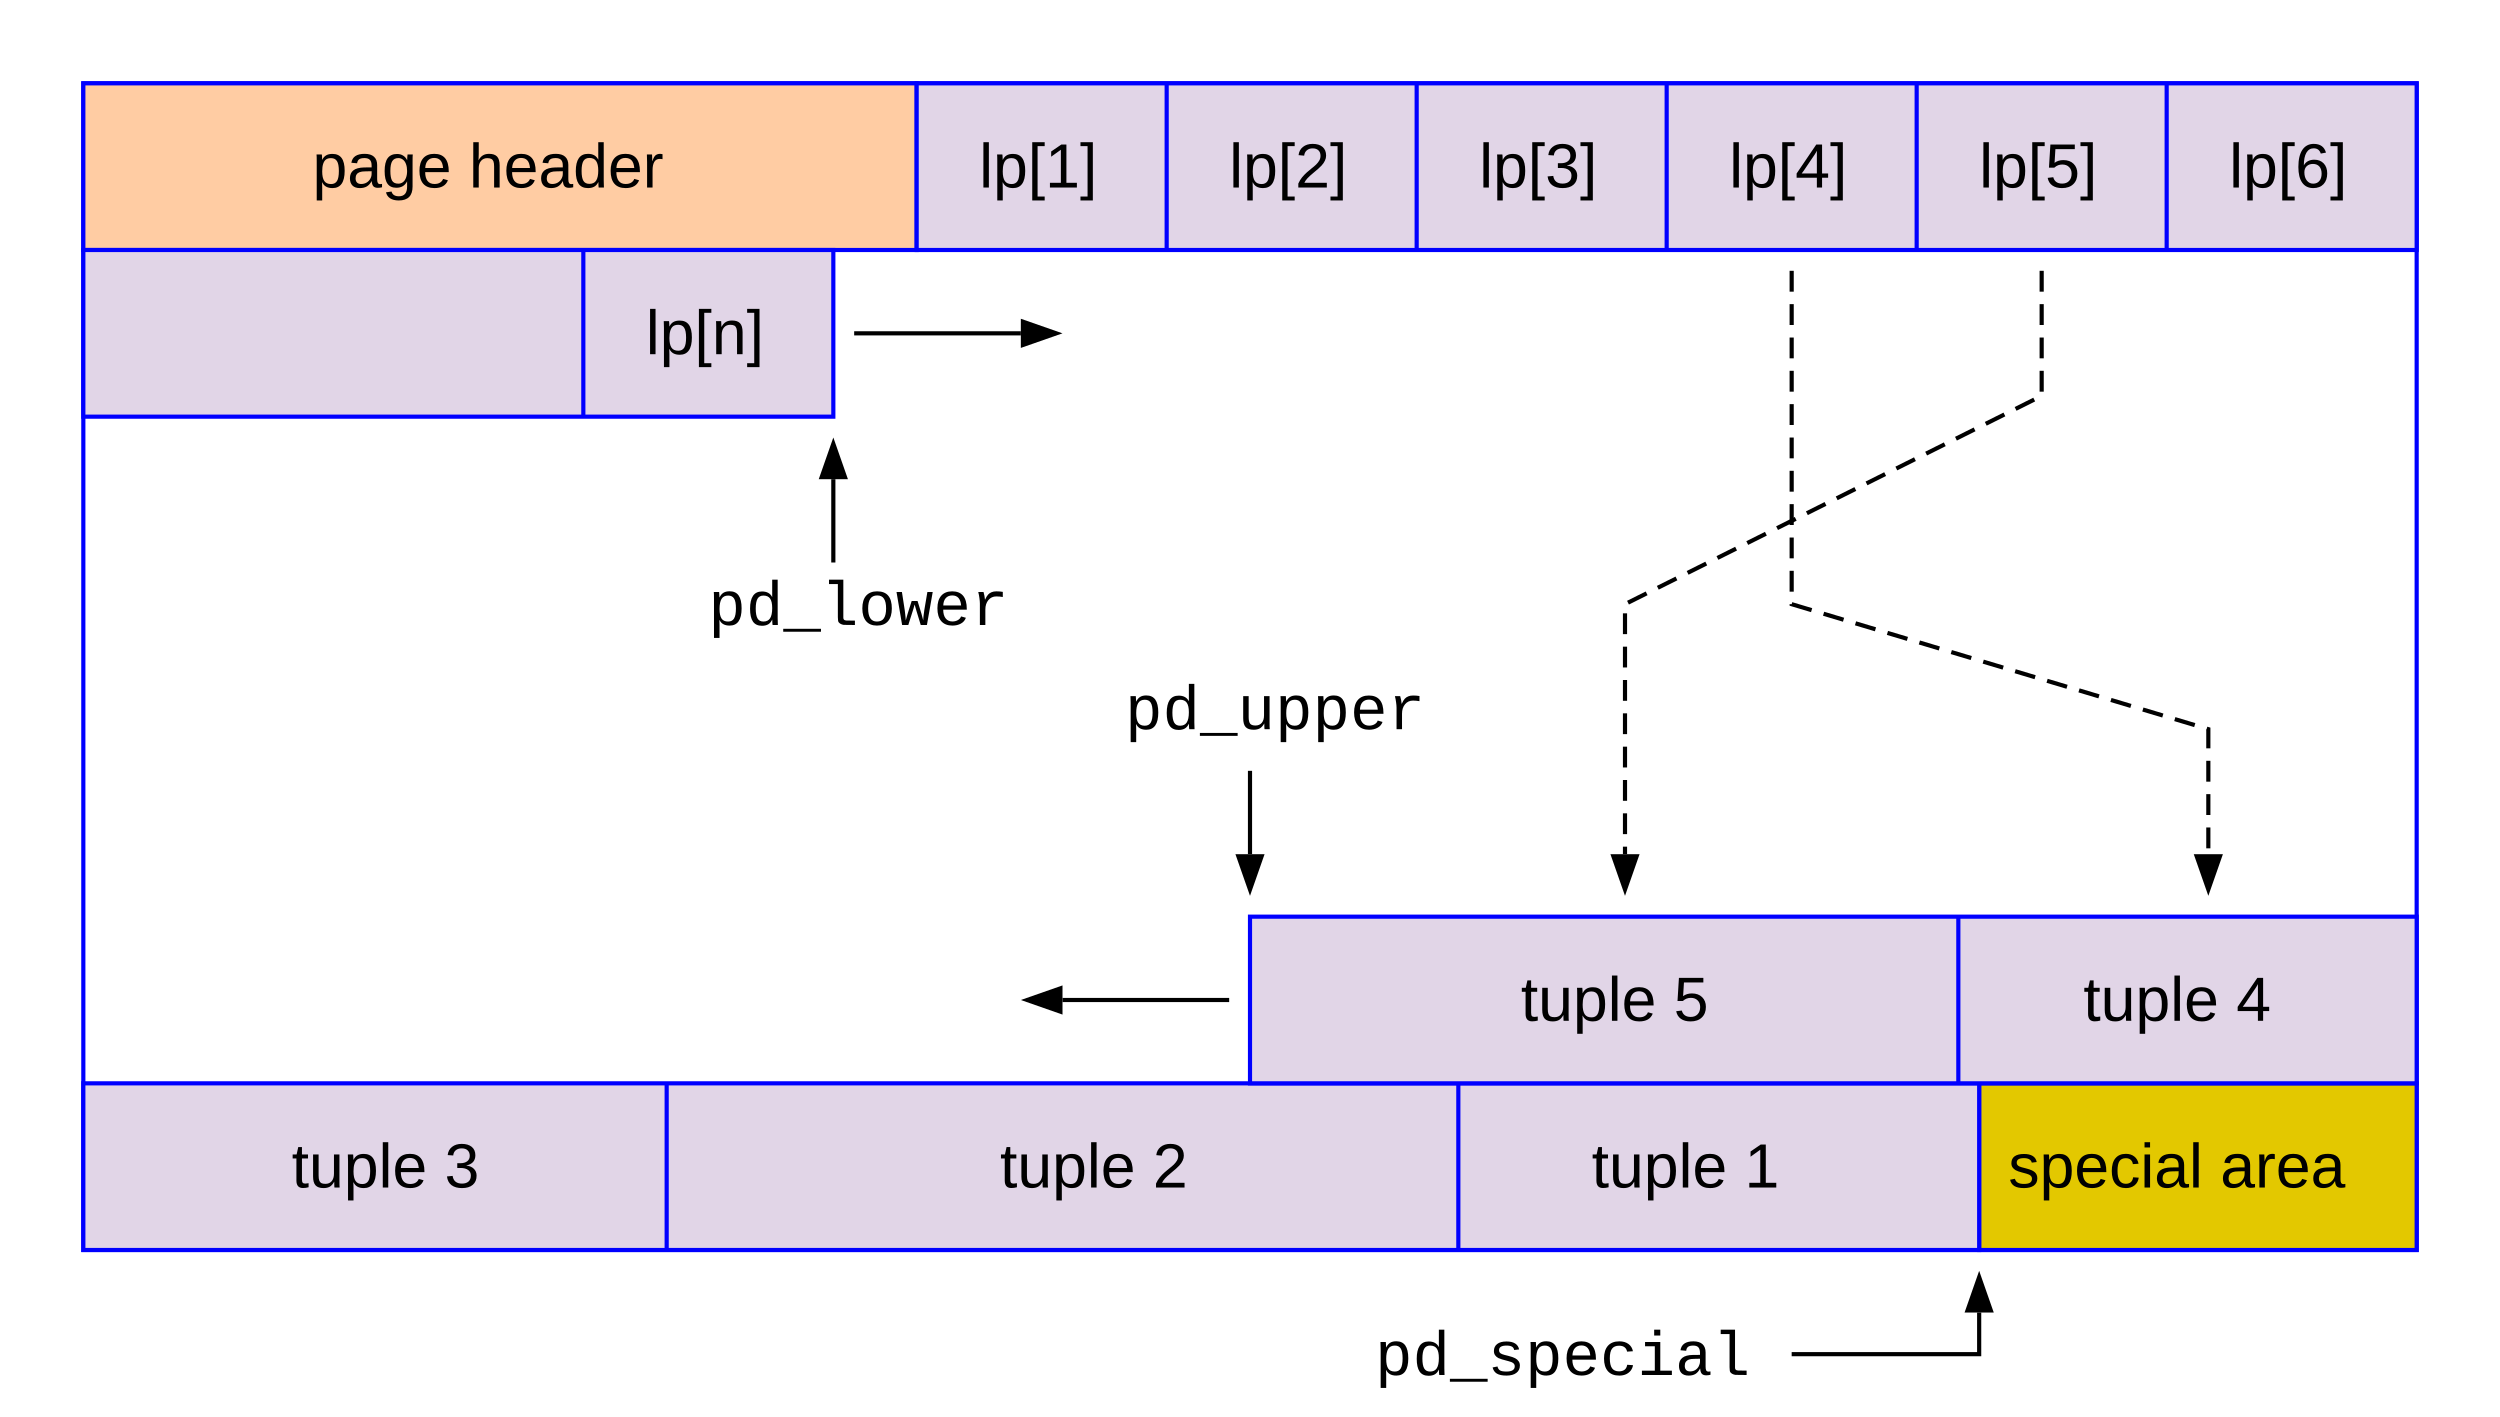
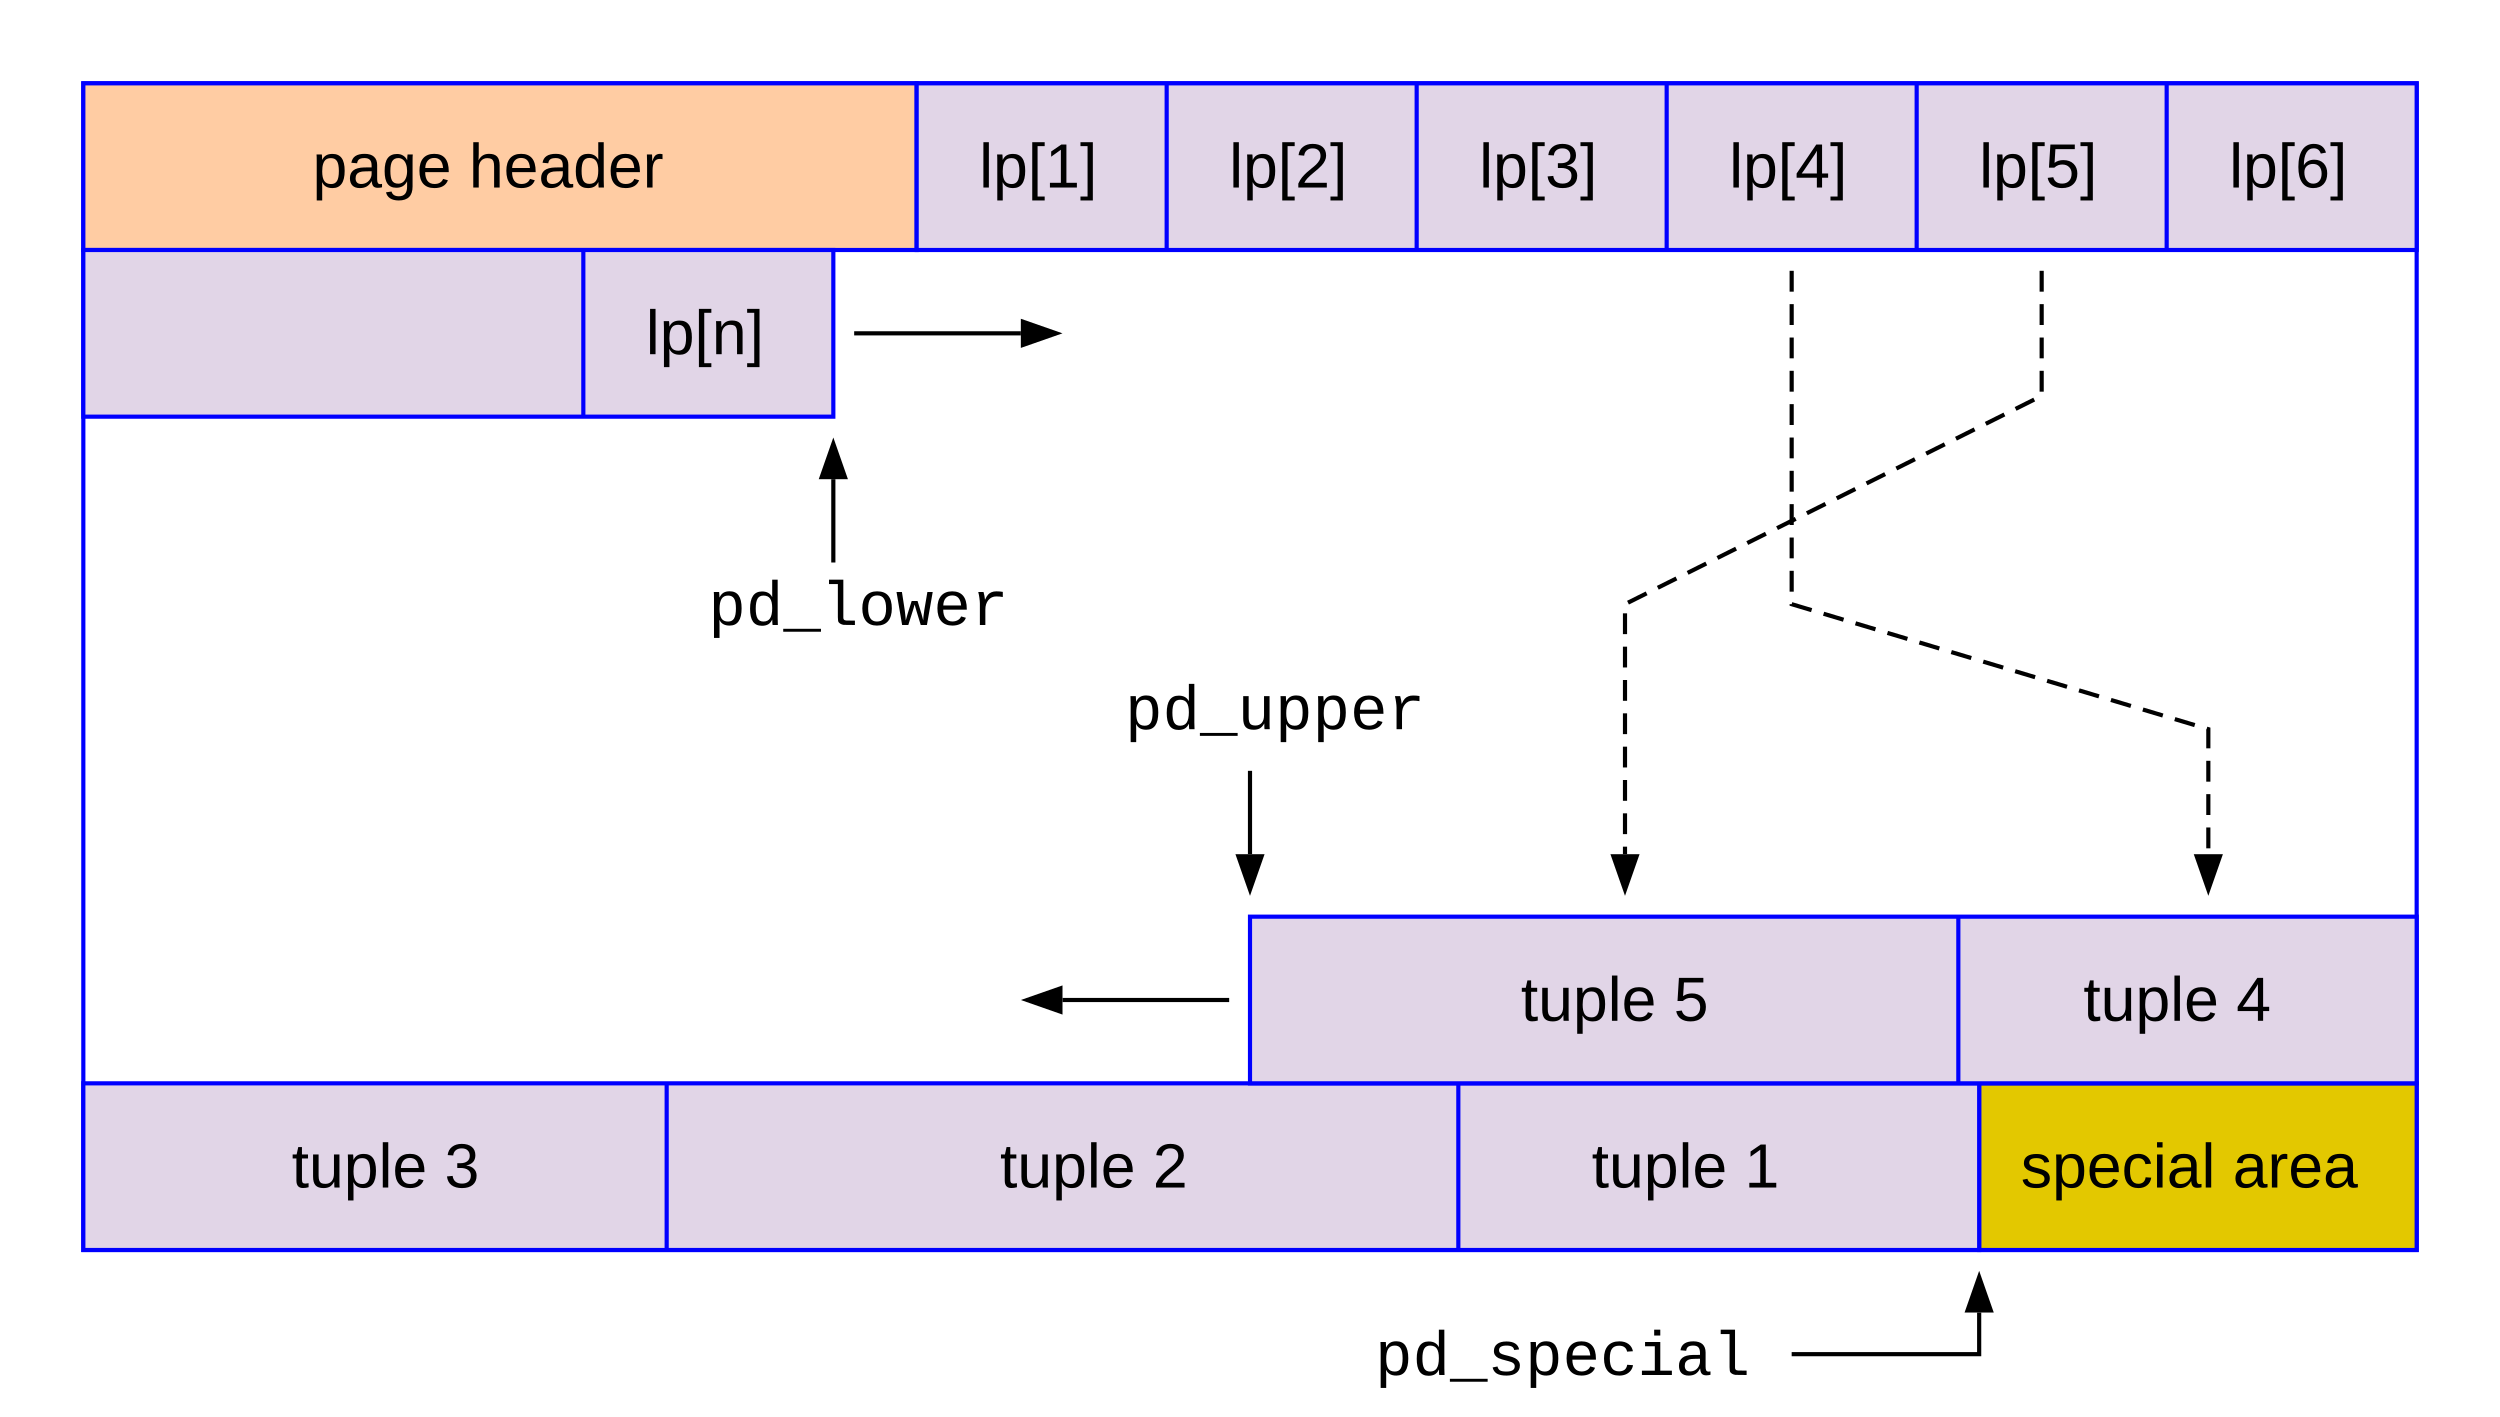
<svg xmlns="http://www.w3.org/2000/svg" version="1.1" width="600" height="340">
  <defs>
    <marker id="arrowhead" markerWidth="10" markerHeight="7" refX="0" refY="3.5" orient="auto">
      <polygon points="0 0, 10 3.5, 0 7" />
    </marker>
  </defs>
  <rect x="20" y="20" width="560" height="280" style="fill:none;stroke:#0000FF;stroke-width:1" />
  <rect x="20" y="20" width="200" height="40" style="fill:rgb(255, 204, 163);stroke:#0000FF;stroke-width:1" />
  <rect x="220" y="20" width="360" height="40" style="fill:rgb(225,213,231);stroke:#0000FF;stroke-width:1" />
  <path d="M 280 20 V 60" stroke="#0000FF" stroke-width="1" fill="none" />
  <path d="M 340 20 V 60" stroke="#0000FF" stroke-width="1" fill="none" />
  <path d="M 400 20 V 60" stroke="#0000FF" stroke-width="1" fill="none" />
  <path d="M 460 20 V 60" stroke="#0000FF" stroke-width="1" fill="none" />
  <path d="M 520 20 V 60" stroke="#0000FF" stroke-width="1" fill="none" />
  <rect x="20" y="60" width="180" height="40" style="fill:rgb(225,213,231);stroke:#0000FF;stroke-width:1" />
  <path d="M 140 60 V 100" stroke="#0000FF" stroke-width="1" fill="none" />
  <rect x="475" y="260" width="105" height="40" style="fill:rgb(227,200,0);stroke:#0000FF;stroke-width:1" />
  <rect x="20" y="260" width="455" height="40" style="fill:rgb(225,213,231);stroke:#0000FF;stroke-width:1" />
  <rect x="300" y="220" width="280" height="40" style="fill:rgb(225,213,231);stroke:#0000FF;stroke-width:1" />
  <path d="M 160 260 V 300" stroke="#0000FF" stroke-width="1" fill="none" />
  <path d="M 350 260 V 300" stroke="#0000FF" stroke-width="1" fill="none" />
  <path d="M 470 220 v 40" stroke="#0000FF" stroke-width="1" fill="none" />
  <text x="75" y="45" style="font-size:15px;font-family:'Arial'">page header</text>
  <text x="235" y="45" style="font-size:15px;font-family:'Arial'">lp[1]</text>
  <text x="295" y="45" style="font-size:15px;font-family:'Arial'">lp[2]</text>
  <text x="355" y="45" style="font-size:15px;font-family:'Arial'">lp[3]</text>
  <text x="415" y="45" style="font-size:15px;font-family:'Arial'">lp[4]</text>
  <text x="475" y="45" style="font-size:15px;font-family:'Arial'">lp[5]</text>
  <text x="535" y="45" style="font-size:15px;font-family:'Arial'">lp[6]</text>
  <text x="155" y="85" style="font-size:15px;font-family:'Arial'">lp[n]</text>
-   <text x="482" y="285" style="font-size:15px;font-family:'Arial'">special area</text>
+   <text x="485" y="285" style="font-size:15px;font-family:'Arial'">special area</text>
  <text x="382" y="285" style="font-size:15px;font-family:'Arial'">tuple 1</text>
  <text x="240" y="285" style="font-size:15px;font-family:'Arial'">tuple 2</text>
  <text x="70" y="285" style="font-size:15px;font-family:'Arial'">tuple 3</text>
  <text x="500" y="245" style="font-size:15px;font-family:'Arial'">tuple 4</text>
  <text x="365" y="245" style="font-size:15px;font-family:'Arial'">tuple 5</text>
  <path d="M 295 240 h -40" stroke="#000000" stroke-width="1" fill="none" marker-end="url(#arrowhead)" />
  <path d="M 205 80 h 40" stroke="#000000" stroke-width="1" fill="none" marker-end="url(#arrowhead)" />
  <path d="M 200 135 V 115" stroke="#000000" stroke-width="1" fill="none" marker-end="url(#arrowhead)" />
  <path d="M 300 185 V 205" stroke="#000000" stroke-width="1" fill="none" marker-end="url(#arrowhead)" />
  <text x="270" y="175" style="text-anchor='middle';font-size:15px;font-family:'Courier New'">pd_upper</text>
  <text x="170" y="150" style="text-anchor='middle';font-size:15px;font-family:'Courier New'">pd_lower</text>
  <text x="330" y="330" style="text-anchor='middle';font-size:15px;font-family:'Courier New'">pd_special</text>
  <path d="M 430 325 H 475 V 315" stroke="#000000" stroke-width="1" fill="none" marker-end="url(#arrowhead)" />
  <path d="M 430 65 v 80 l 100 30 V 205" stroke="#000000" stroke-width="1" fill="none" stroke-dasharray="5,3" marker-end="url(#arrowhead)" />
  <path d="M 490 65 v 30 l -100 50 V 205" stroke="#000000" stroke-width="1" fill="none" stroke-dasharray="5,3" marker-end="url(#arrowhead)" />
</svg>
